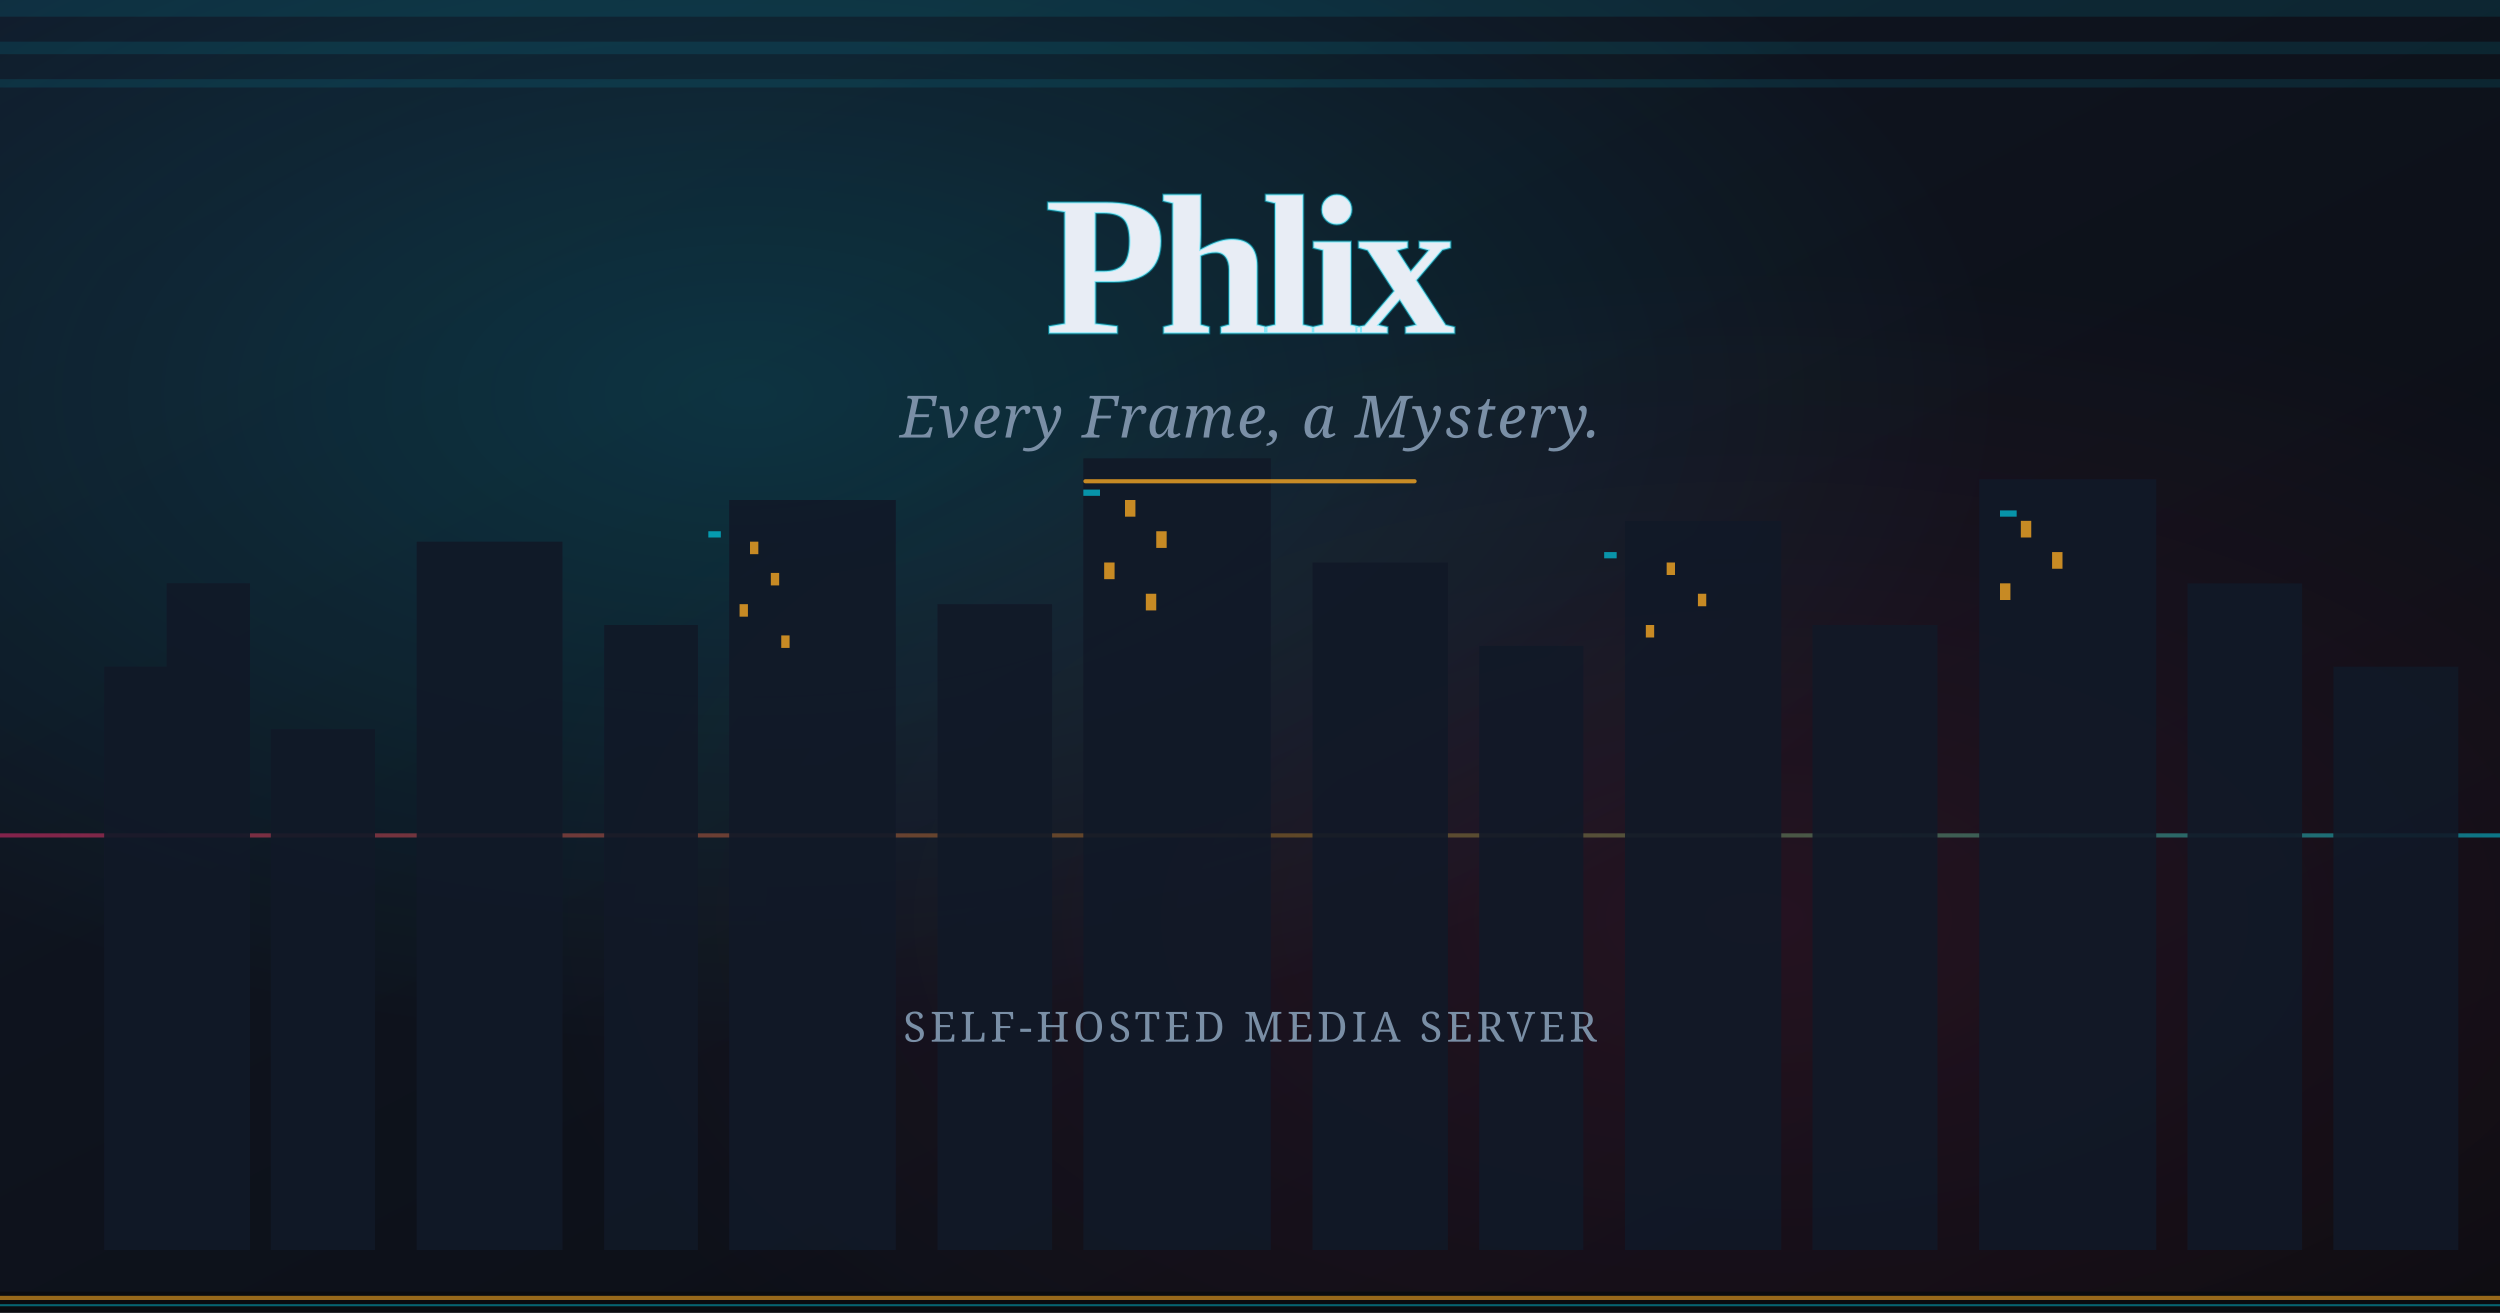
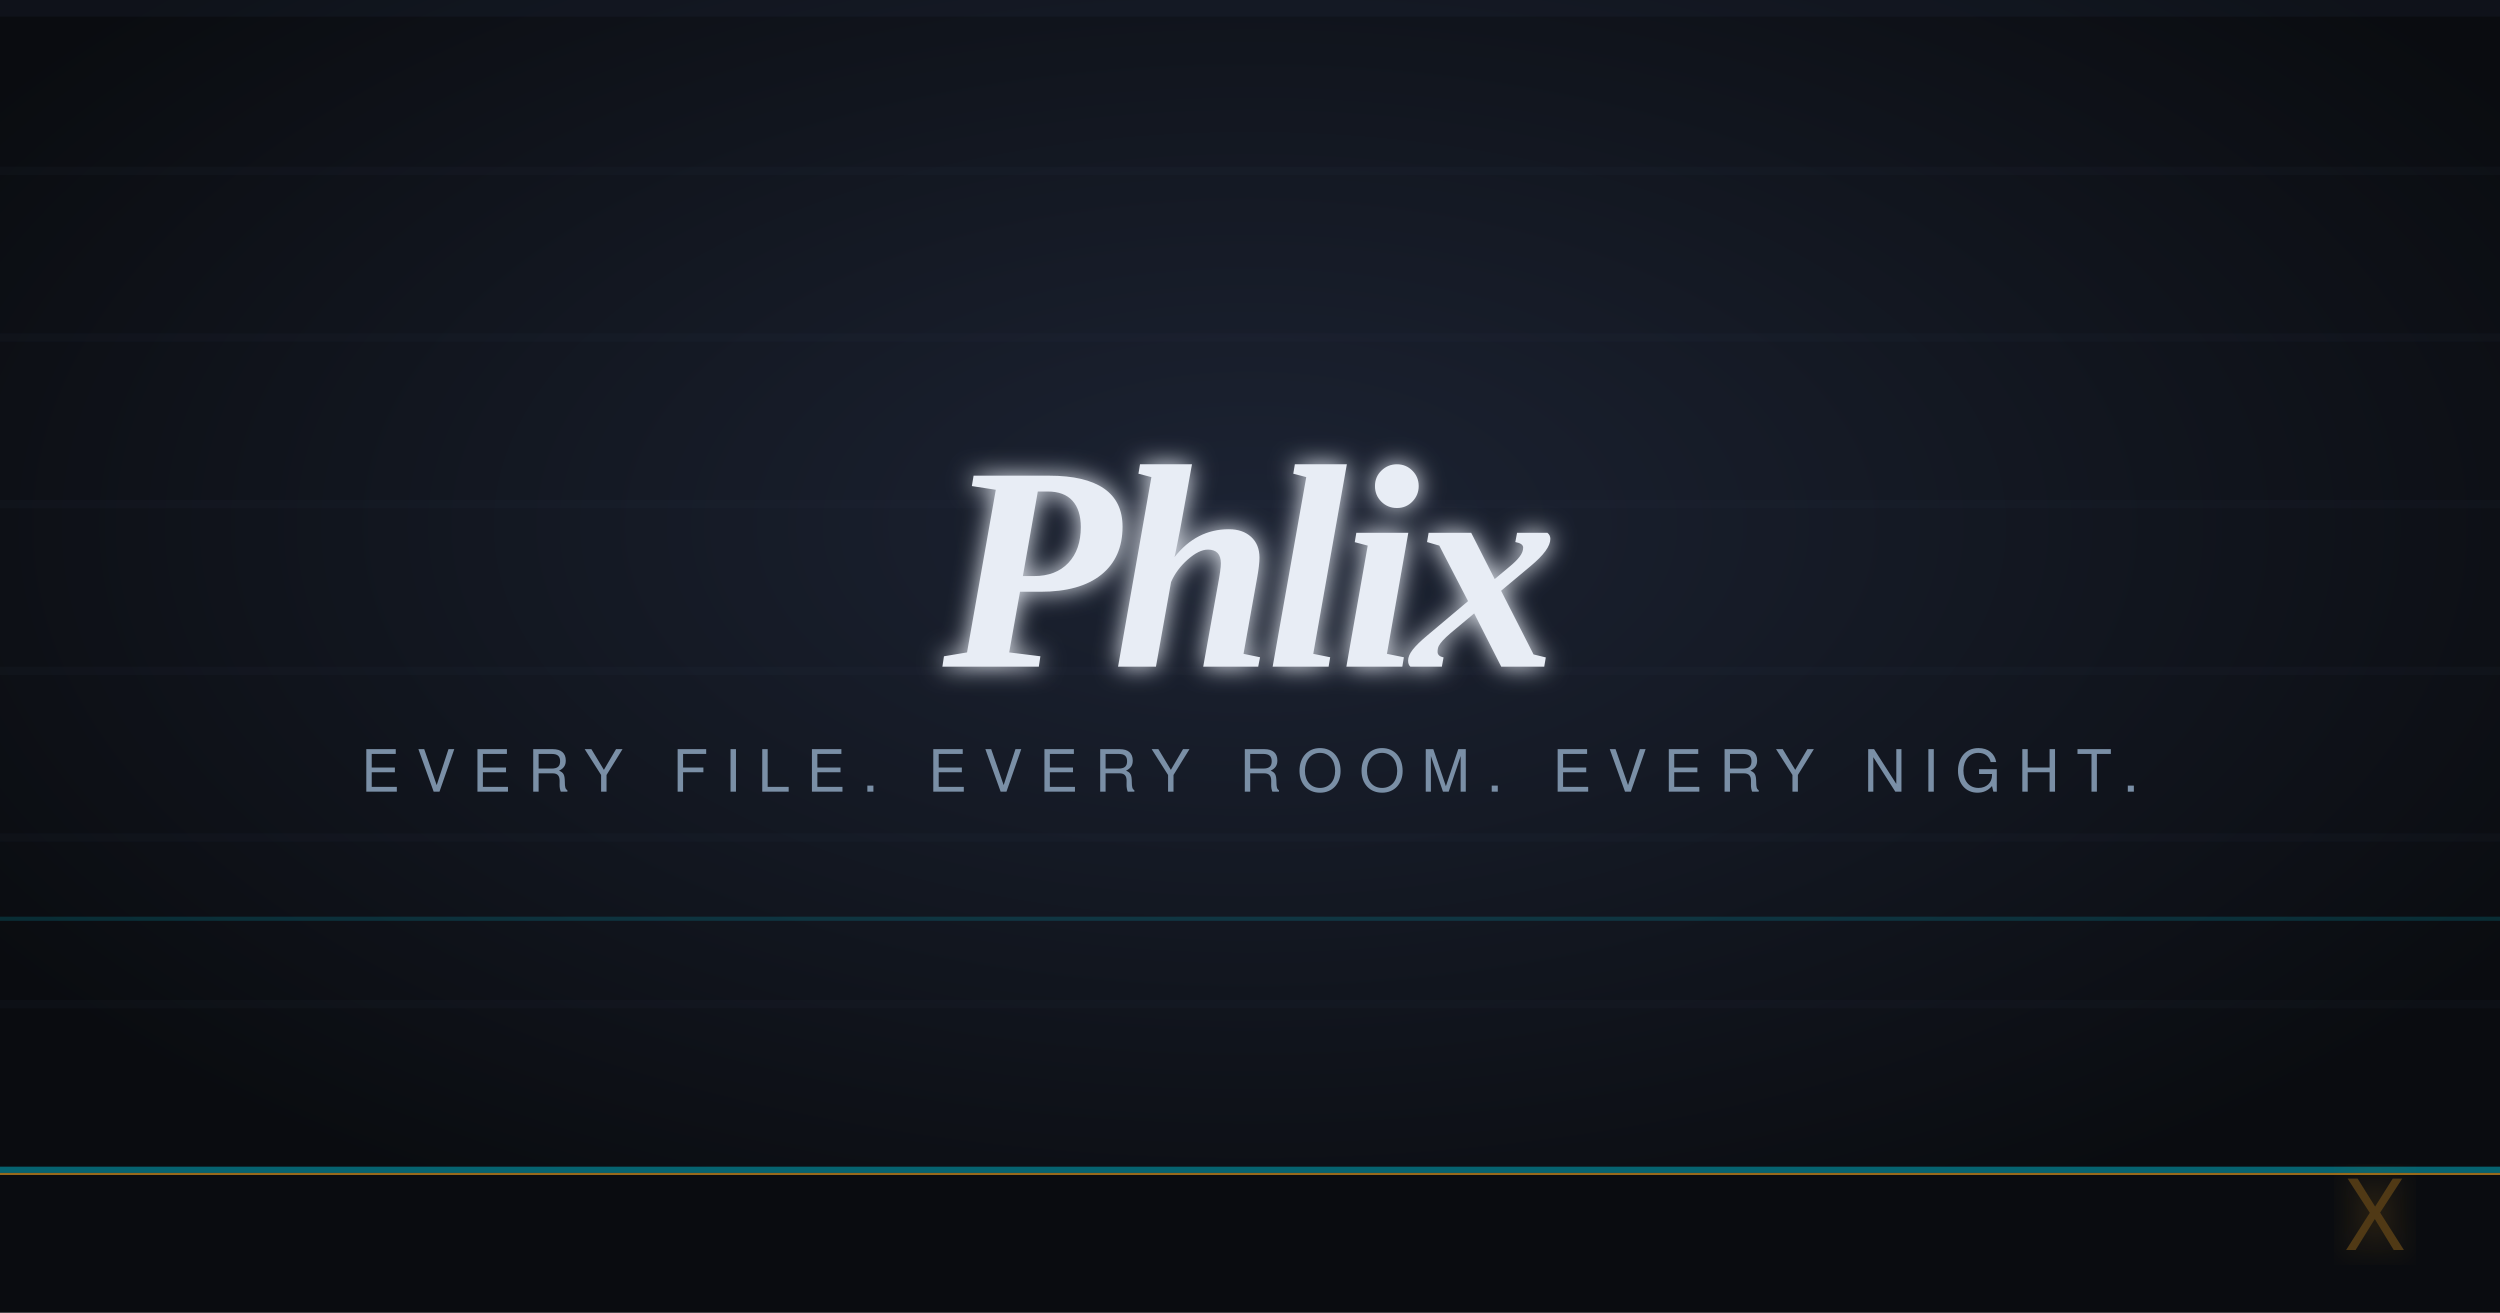
<svg xmlns="http://www.w3.org/2000/svg" viewBox="0 0 1200 630" width="1200" height="630">
-   <rect width="1200" height="630" fill="#0A0C10" />
  <defs>
-     <linearGradient id="bgGrad" x1="0%" y1="0%" x2="100%" y2="100%">
-       <stop offset="0%" stop-color="#111827" stop-opacity="1" />
-       <stop offset="100%" stop-color="#0A0C10" stop-opacity="1" />
-     </linearGradient>
-     <radialGradient id="cyanGlow" cx="30%" cy="30%" r="50%">
-       <stop offset="0%" stop-color="#00E5FF" stop-opacity="0.15" />
-       <stop offset="100%" stop-color="#00E5FF" stop-opacity="0" />
+     <radialGradient id="bg-glow" cx="50%" cy="40%" r="60%">
+       <stop offset="0%" stop-color="#1C2333" />
+       <stop offset="100%" stop-color="#0A0C10" />
    </radialGradient>
-     <radialGradient id="magentaGlow" cx="70%" cy="70%" r="50%">
-       <stop offset="0%" stop-color="#FF2D78" stop-opacity="0.1" />
-       <stop offset="100%" stop-color="#FF2D78" stop-opacity="0" />
-     </radialGradient>
-     <linearGradient id="neonHorizon" x1="0%" y1="0%" x2="100%" y2="0%">
-       <stop offset="0%" stop-color="#FF2D78" stop-opacity="0.6" />
-       <stop offset="50%" stop-color="#F5A623" stop-opacity="0.4" />
-       <stop offset="100%" stop-color="#00E5FF" stop-opacity="0.6" />
+     <filter id="neon-glow" x="-20%" y="-20%" width="140%" height="140%">
+       <feGaussianBlur stdDeviation="6" result="blur" />
+       <feMerge>
+         <feMergeNode in="blur" />
+         <feMergeNode in="SourceGraphic" />
+       </feMerge>
+     </filter>
+     <filter id="amber-glow" x="-20%" y="-20%" width="140%" height="140%">
+       <feGaussianBlur stdDeviation="8" result="blur" />
+       <feMerge>
+         <feMergeNode in="blur" />
+         <feMergeNode in="SourceGraphic" />
+       </feMerge>
+     </filter>
+     <linearGradient id="venetian-blinds" x1="0" y1="0" x2="0" y2="1">
+       <stop offset="0%" stop-color="#2A3650" stop-opacity="0" />
+       <stop offset="50%" stop-color="#2A3650" stop-opacity="0.4" />
+       <stop offset="100%" stop-color="#2A3650" stop-opacity="0" />
    </linearGradient>
  </defs>
-   <rect width="1200" height="630" fill="url(#bgGrad)" />
-   <rect width="1200" height="630" fill="url(#cyanGlow)" />
-   <rect width="1200" height="630" fill="url(#magentaGlow)" />
-   <g opacity="0.1">
-     <rect y="0" width="1200" height="8" fill="#00E5FF" />
-     <rect y="20" width="1200" height="6" fill="#00E5FF" />
-     <rect y="38" width="1200" height="4" fill="#00E5FF" />
+   <rect width="1200" height="630" fill="url(#bg-glow)" />
+   <g opacity="0.3">
+     <rect x="0" y="0" width="1200" height="8" fill="#2A3650" opacity="0.5" />
+     <rect x="0" y="80" width="1200" height="4" fill="#2A3650" opacity="0.3" />
+     <rect x="0" y="160" width="1200" height="4" fill="#2A3650" opacity="0.3" />
+     <rect x="0" y="240" width="1200" height="4" fill="#2A3650" opacity="0.3" />
+     <rect x="0" y="320" width="1200" height="4" fill="#2A3650" opacity="0.3" />
+     <rect x="0" y="400" width="1200" height="4" fill="#2A3650" opacity="0.3" />
+     <rect x="0" y="480" width="1200" height="4" fill="#2A3650" opacity="0.3" />
+     <rect x="0" y="560" width="1200" height="4" fill="#2A3650" opacity="0.3" />
  </g>
-   <rect x="0" y="400" width="1200" height="2" fill="url(#neonHorizon)" opacity="0.8" />
-   <g fill="#111827" opacity="0.9">
-     <rect x="50" y="320" width="60" height="280" />
-     <rect x="80" y="280" width="40" height="320" />
-     <rect x="130" y="350" width="50" height="250" />
-     <rect x="200" y="260" width="70" height="340" />
-     <rect x="290" y="300" width="45" height="300" />
-     <rect x="350" y="240" width="80" height="360" />
-     <rect x="450" y="290" width="55" height="310" />
-     <rect x="520" y="220" width="90" height="380" />
-     <rect x="630" y="270" width="65" height="330" />
-     <rect x="710" y="310" width="50" height="290" />
-     <rect x="780" y="250" width="75" height="350" />
-     <rect x="870" y="300" width="60" height="300" />
-     <rect x="950" y="230" width="85" height="370" />
-     <rect x="1050" y="280" width="55" height="320" />
-     <rect x="1120" y="320" width="60" height="280" />
-   </g>
-   <g fill="#F5A623" opacity="0.8">
-     <rect x="360" y="260" width="4" height="6" />
-     <rect x="370" y="275" width="4" height="6" />
-     <rect x="355" y="290" width="4" height="6" />
-     <rect x="375" y="305" width="4" height="6" />
-     <rect x="540" y="240" width="5" height="8" />
-     <rect x="555" y="255" width="5" height="8" />
-     <rect x="530" y="270" width="5" height="8" />
-     <rect x="550" y="285" width="5" height="8" />
-     <rect x="800" y="270" width="4" height="6" />
-     <rect x="815" y="285" width="4" height="6" />
-     <rect x="790" y="300" width="4" height="6" />
-     <rect x="970" y="250" width="5" height="8" />
-     <rect x="985" y="265" width="5" height="8" />
-     <rect x="960" y="280" width="5" height="8" />
-   </g>
-   <g fill="#00E5FF" opacity="0.6">
-     <rect x="340" y="255" width="6" height="3" />
-     <rect x="520" y="235" width="8" height="3" />
-     <rect x="770" y="265" width="6" height="3" />
-     <rect x="960" y="245" width="8" height="3" />
-   </g>
-   <text x="600" y="160" font-family="Georgia, 'Times New Roman', serif" font-weight="900" font-size="96" fill="#E8EDF5" text-anchor="middle" letter-spacing="-4">
-     Phlix
-   </text>
-   <text x="600" y="160" font-family="Georgia, 'Times New Roman', serif" font-weight="900" font-size="96" fill="none" stroke="#00E5FF" stroke-width="1" opacity="0.4" text-anchor="middle" letter-spacing="-4">
-     Phlix
-   </text>
-   <text x="600" y="210" font-family="Georgia, serif" font-style="italic" font-size="28" fill="#7A8FA6" text-anchor="middle" letter-spacing="1">
-     Every Frame, a Mystery.
-   </text>
-   <rect x="520" y="230" width="160" height="2" fill="#F5A623" rx="1" opacity="0.8" />
-   <text x="600" y="500" font-family="Georgia, serif" font-size="20" fill="#7A8FA6" text-anchor="middle" letter-spacing="2">
-     SELF-HOSTED MEDIA SERVER
-   </text>
-   <rect x="0" y="620" width="1200" height="10" fill="#0A0C10" />
-   <rect x="0" y="622" width="1200" height="2" fill="#F5A623" opacity="0.6" />
-   <rect x="0" y="626" width="1200" height="1" fill="#00E5FF" opacity="0.4" />
+   <rect x="0" y="440" width="1200" height="2" fill="#00E5FF" opacity="0.15" />
+   <text x="600" y="320" text-anchor="middle" font-family="Georgia, 'Times New Roman', serif" font-size="140" font-weight="700" font-style="italic" fill="#E8EDF5" letter-spacing="-4" filter="url(#neon-glow)">Phlix</text>
+   <text x="600" y="380" text-anchor="middle" font-family="system-ui, 'Helvetica Neue', sans-serif" font-size="28" font-weight="400" fill="#7A8FA6" letter-spacing="8">EVERY FILE. EVERY ROOM. EVERY NIGHT.</text>
+   <rect x="0" y="560" width="1200" height="70" fill="#0A0C10" />
+   <rect x="0" y="560" width="1200" height="3" fill="#00E5FF" opacity="0.4" />
+   <rect x="0" y="563" width="1200" height="1" fill="#F5A623" opacity="0.6" />
+   <text x="1140" y="600" text-anchor="middle" font-family="Impact, 'Arial Black', sans-serif" font-size="48" font-weight="400" fill="#F5A623" opacity="0.3" filter="url(#amber-glow)">X</text>
</svg>
